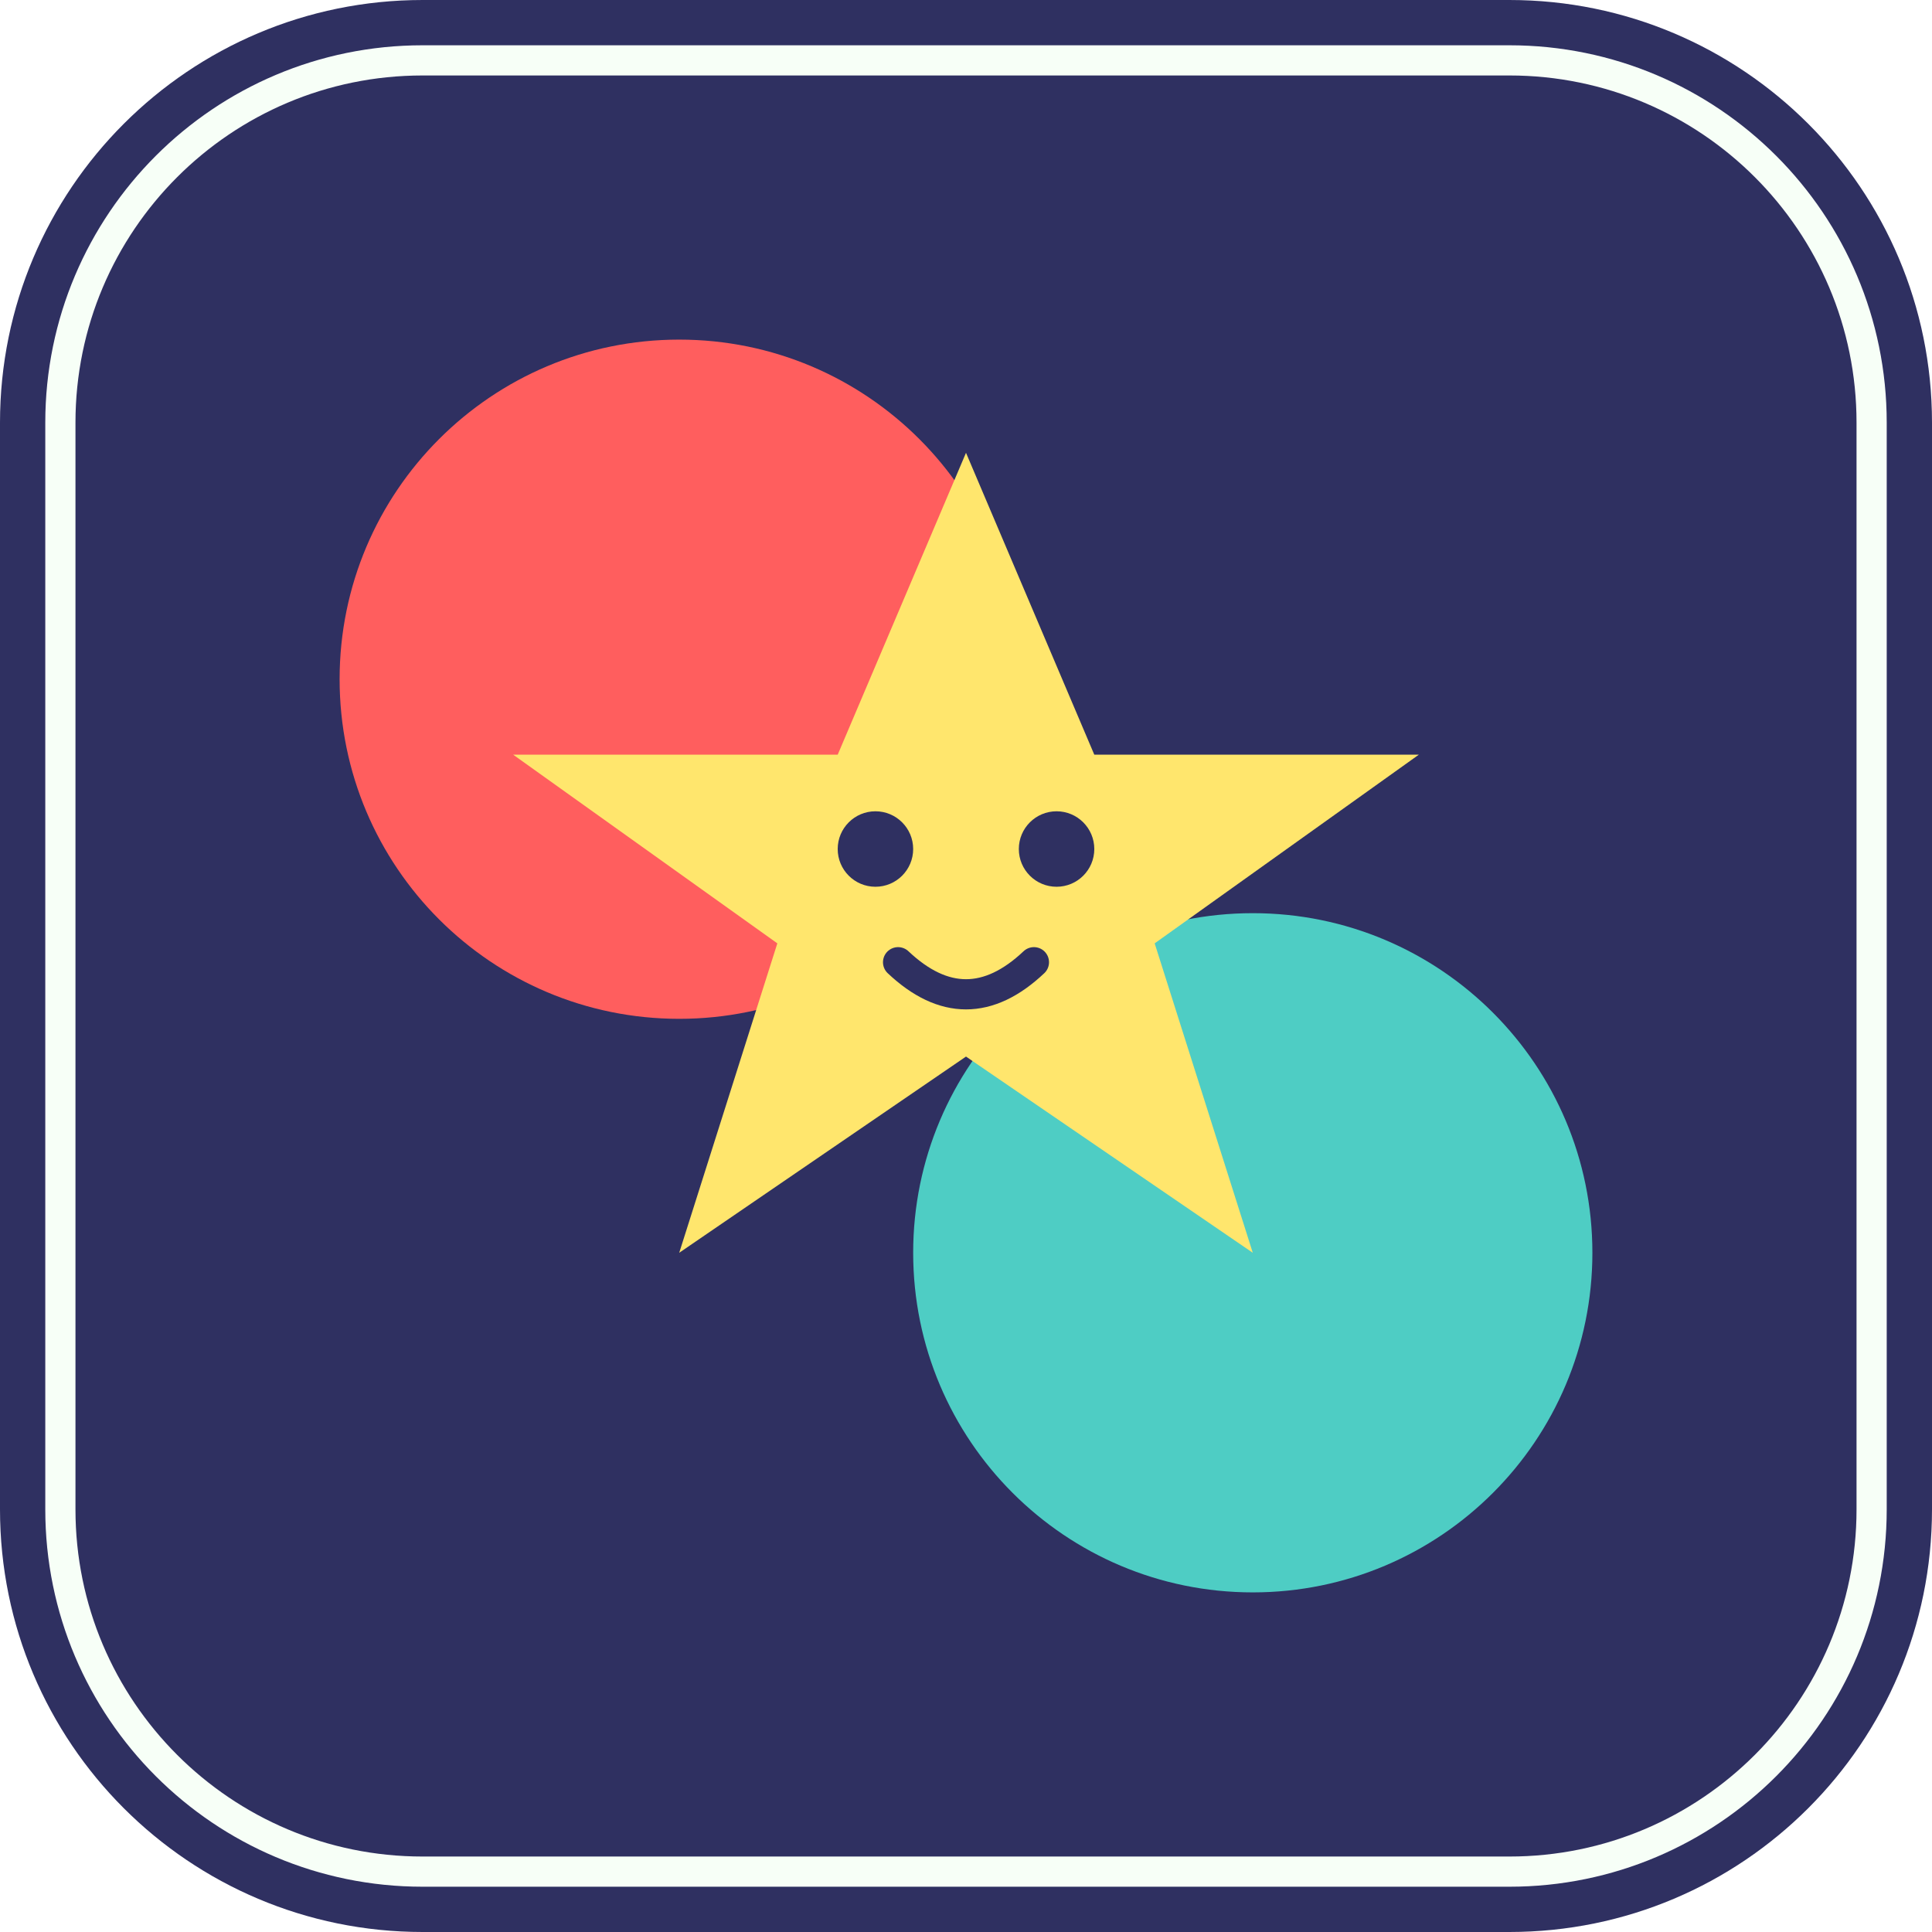
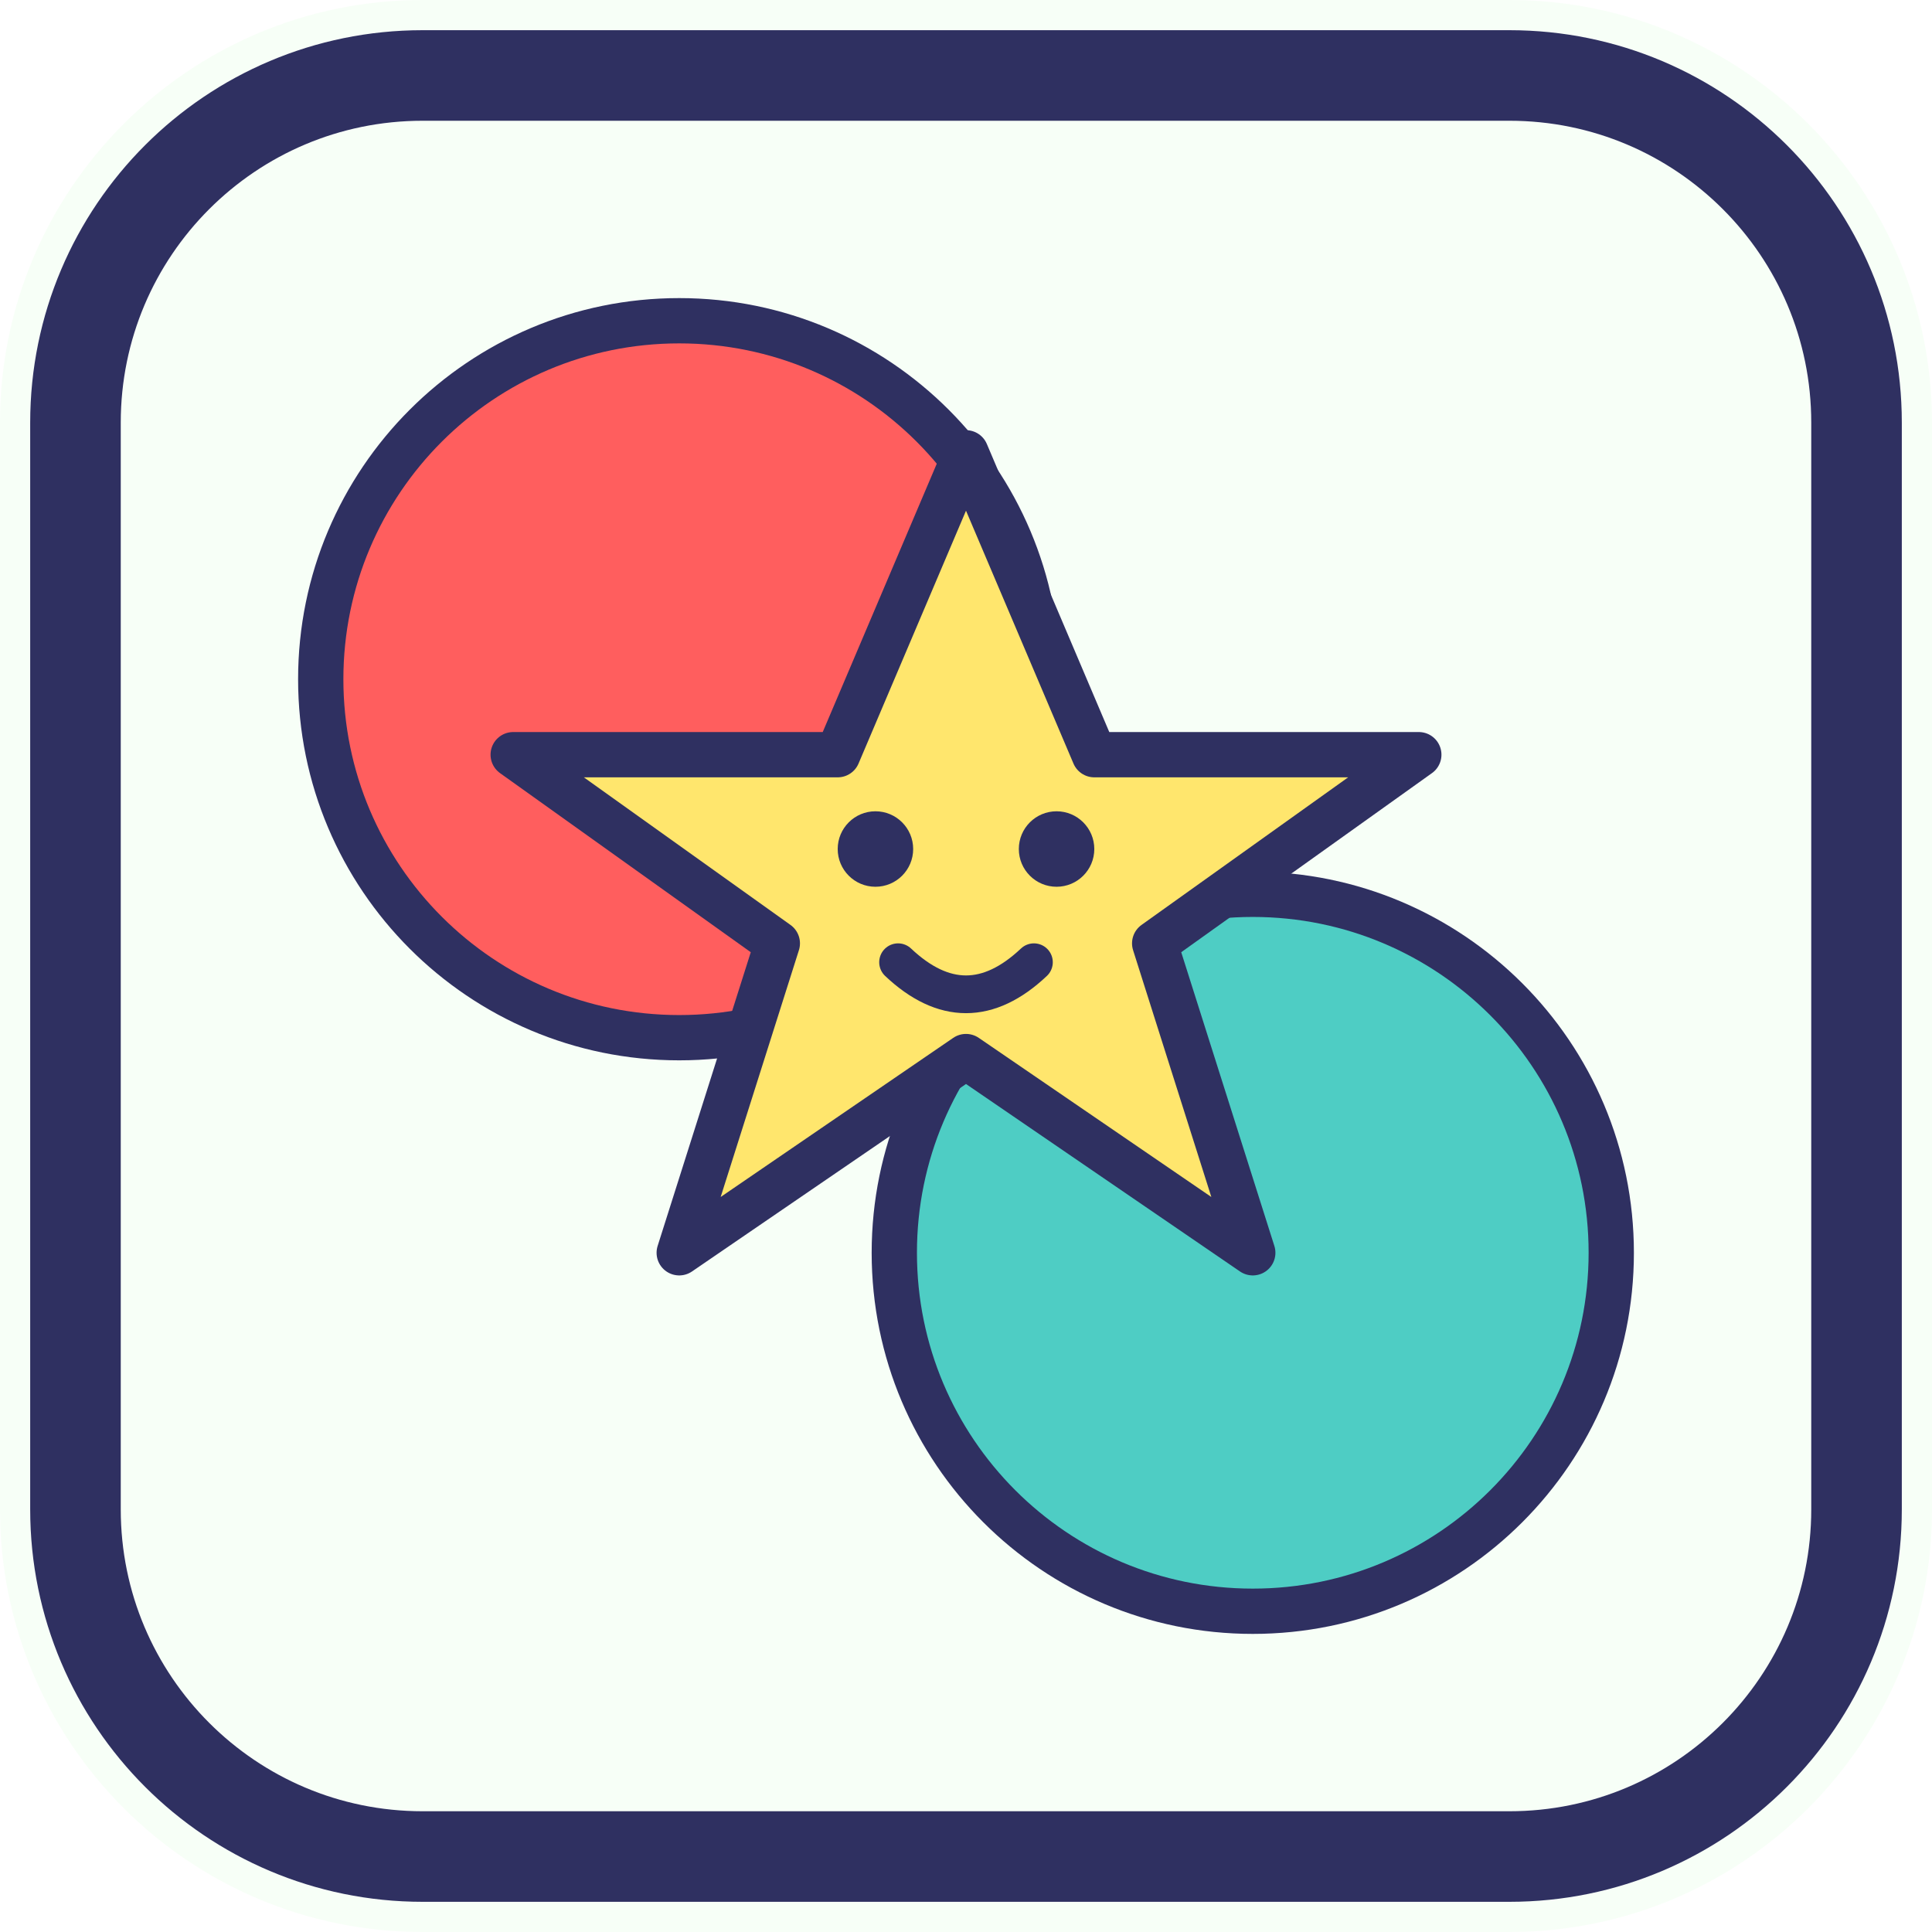
<svg xmlns="http://www.w3.org/2000/svg" viewBox="0 0 512 512" width="100%" height="100%">
-   <rect width="512" height="512" rx="112" fill="#2F3061" />
-   <rect x="16" y="16" width="480" height="480" rx="96" fill="none" stroke="#F7FFF7" stroke-width="8" />
-   <circle cx="180" cy="180" r="90" fill="#FF5E5E" />
-   <circle cx="332" cy="332" r="90" fill="#4ECDC4" />
-   <path d="M 256 120 L 290 200 L 376 200 L 306 250 L 332 332 L 256 280 L 180 332 L 206 250 L 136 200 L 222 200 Z" fill="#FFE66D" />
+   <rect width="512" height="512" rx="112" fill="#F7FFF7" />
+   <rect x="20" y="20" width="472" height="472" rx="92" fill="none" stroke="#2F3061" stroke-width="24" />
+   <circle cx="180" cy="180" r="95" fill="#FF5E5E" stroke="#2F3061" stroke-width="12" />
+   <circle cx="332" cy="332" r="95" fill="#4ECDC4" stroke="#2F3061" stroke-width="12" />
+   <path d="M 256 120 L 290 200 L 376 200 L 306 250 L 332 332 L 256 280 L 180 332 L 206 250 L 136 200 L 222 200 Z" fill="#FFE66D" stroke="#2F3061" stroke-width="12" stroke-linejoin="round" />
  <circle cx="232" cy="225" r="10" fill="#2F3061" />
  <circle cx="280" cy="225" r="10" fill="#2F3061" />
-   <path d="M 238 255 Q 256 272 274 255" stroke="#2F3061" stroke-width="8" stroke-linecap="round" fill="none" />
+   <path d="M 238 255 Q 256 272 274 255" stroke="#2F3061" stroke-width="10" stroke-linecap="round" fill="none" />
</svg>
